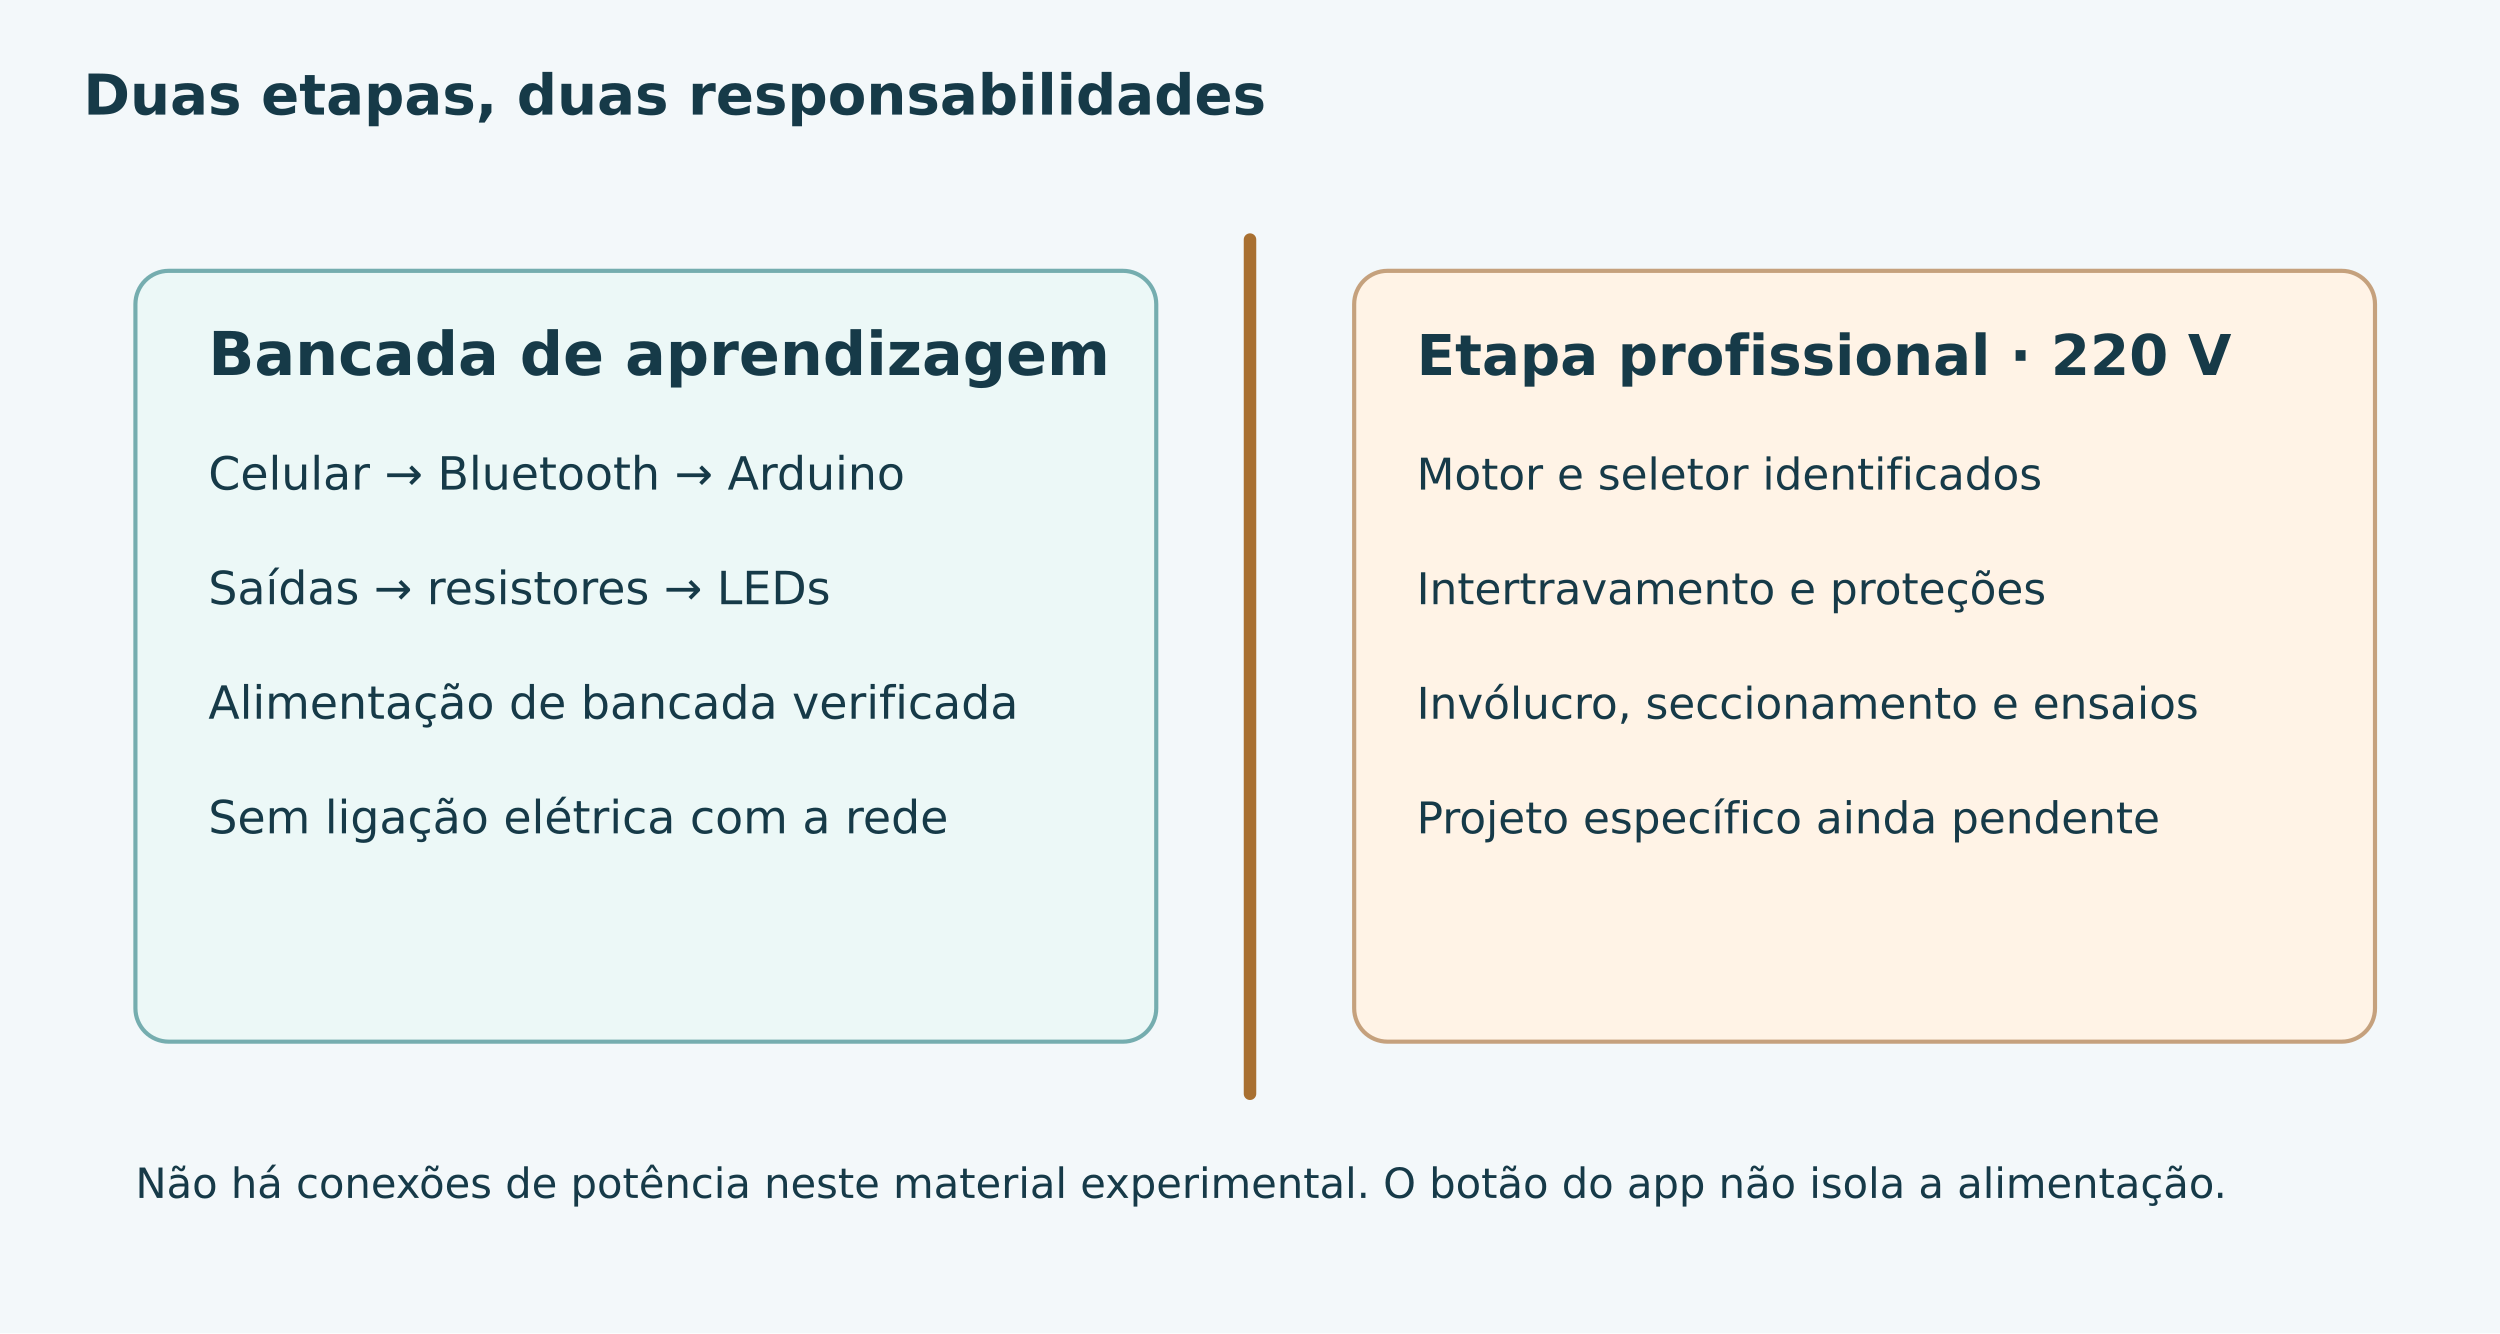
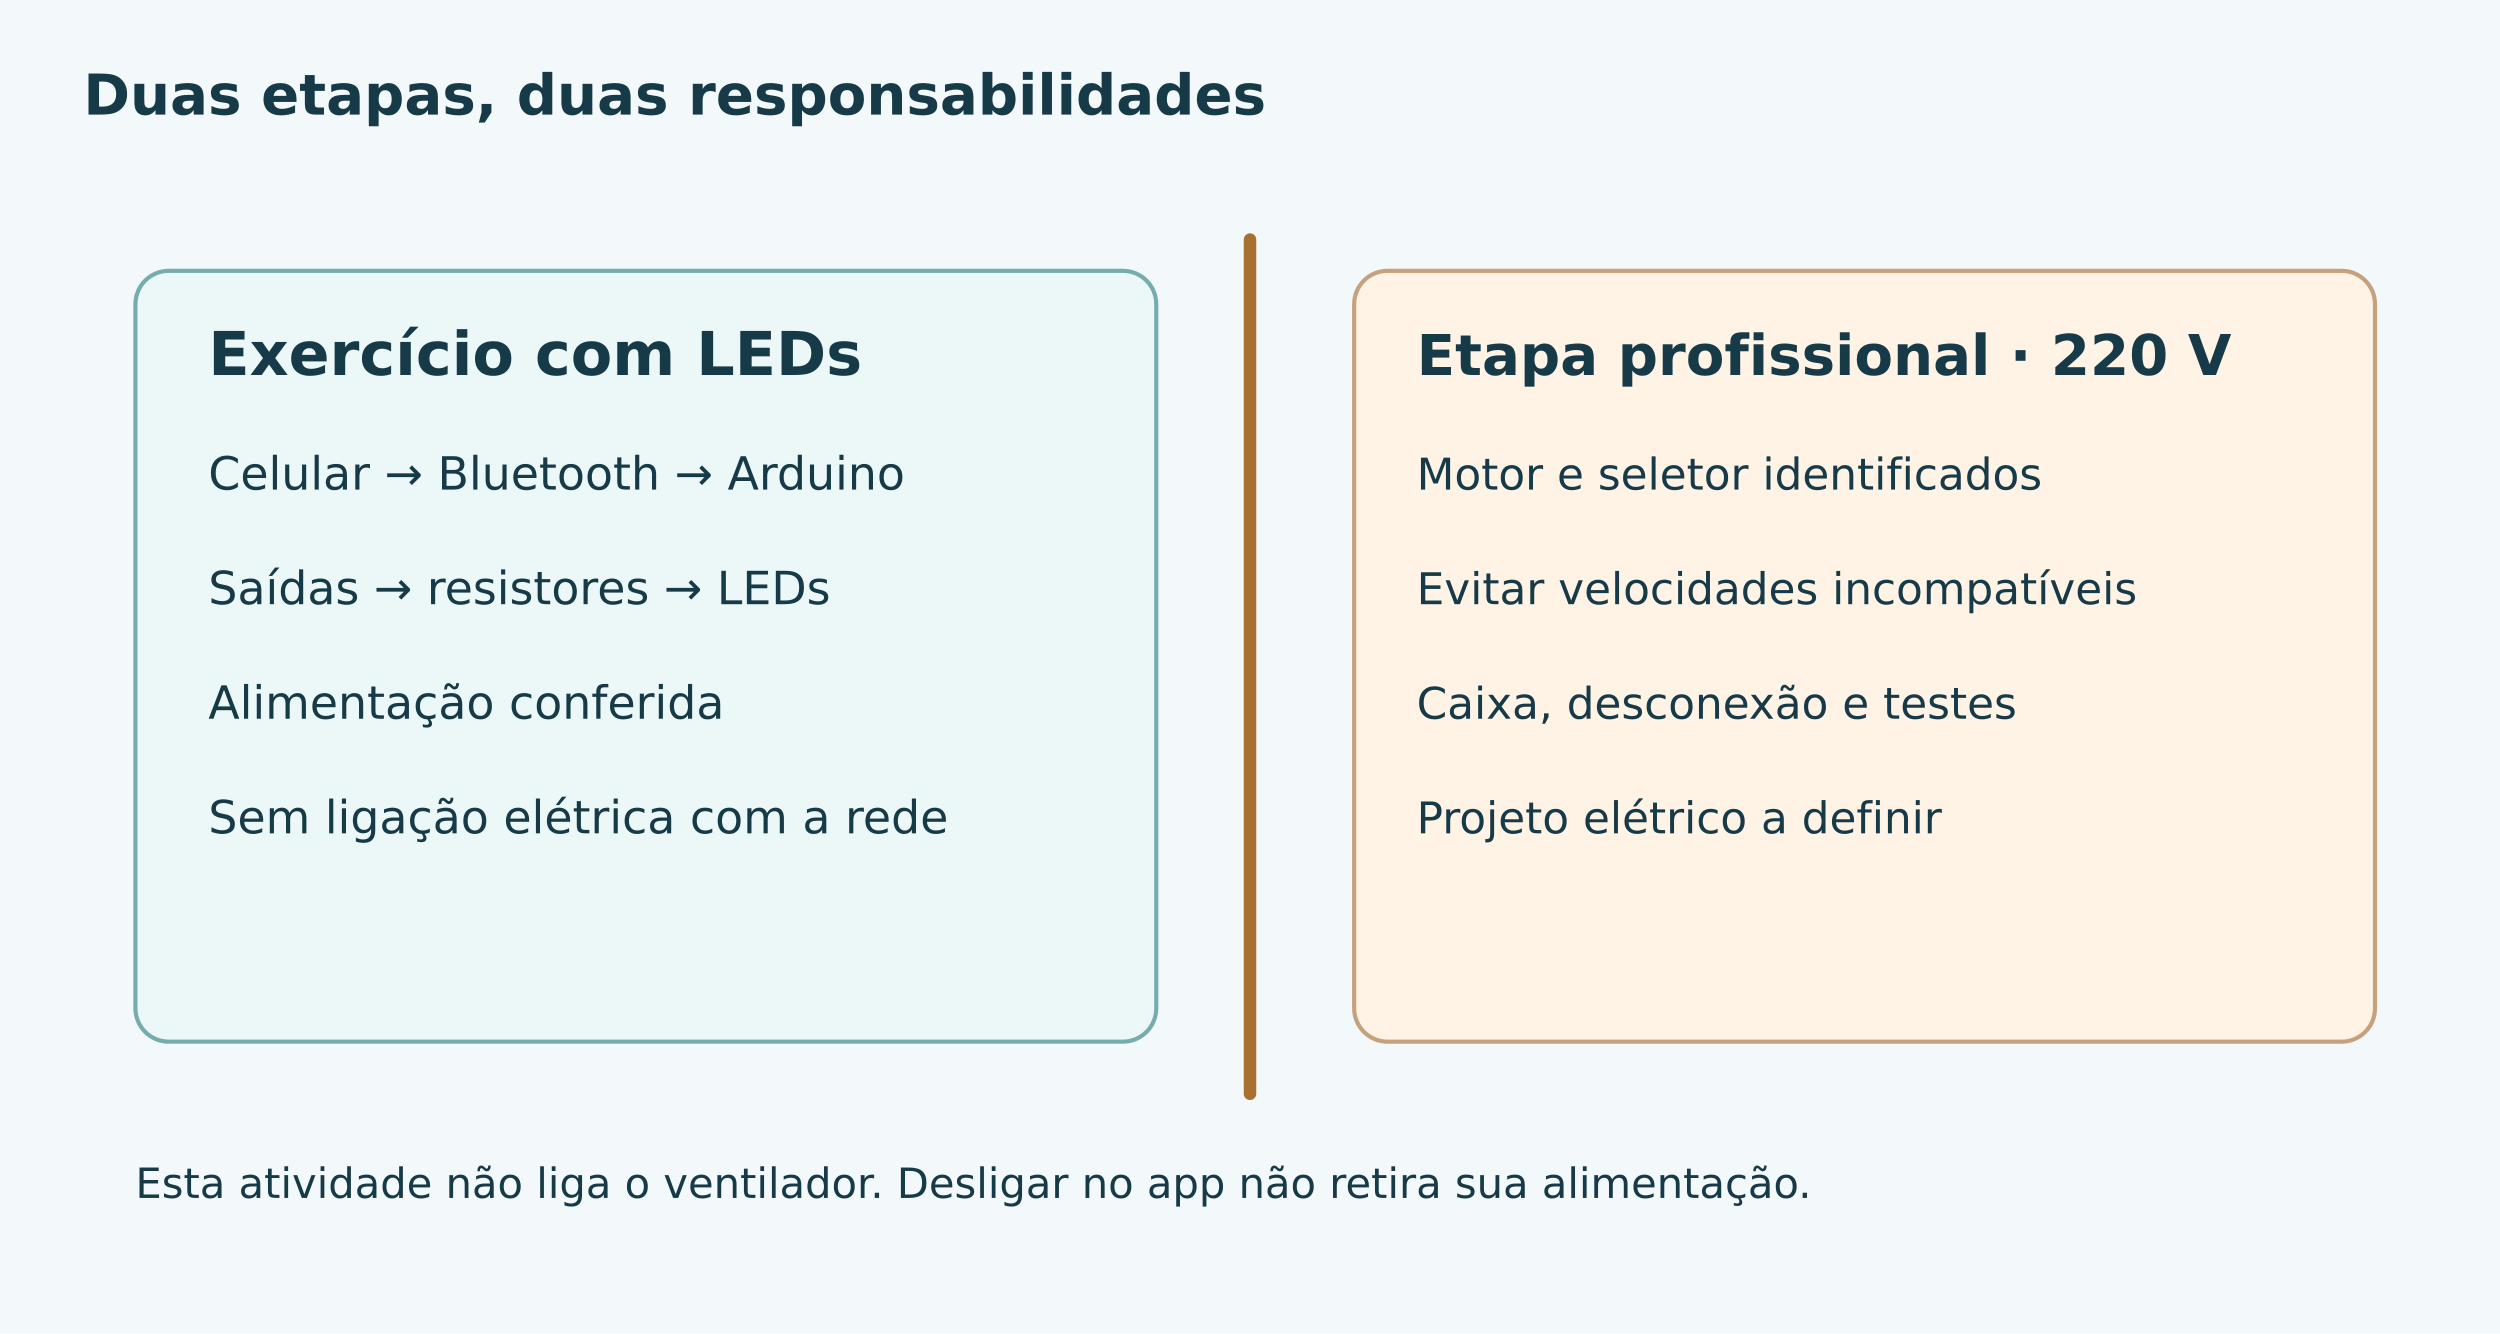
<svg xmlns="http://www.w3.org/2000/svg" width="1200" height="640" viewBox="0 0 1200 640" role="img" aria-labelledby="title desc">
  <defs>
    <linearGradient id="board" x2="1" y2="1">
      <stop stop-color="#0c8599" />
      <stop offset="1" stop-color="#07505e" />
    </linearGradient>
  </defs>
  <rect width="1200" height="640" fill="#f3f8fa" />
  <g font-family="DejaVu Sans,Arial,sans-serif">
    <text x="40" y="55" fill="#163a48" font-size="27" font-weight="700">Duas etapas, duas responsabilidades</text>
    <rect x="65" y="130" width="490" height="370" rx="16" fill="#ecf8f7" stroke="#75adaf" stroke-width="2" />
-     <text x="100" y="180" fill="#163a48" font-size="29" font-weight="700">Bancada de aprendizagem</text>
+     <text x="100" y="180" fill="#163a48" font-size="29" font-weight="700">Exercício com LEDs</text>
    <text x="100" y="235" fill="#163a48" font-size="22" font-weight="400">Celular → Bluetooth → Arduino</text>
    <text x="100" y="290" fill="#163a48" font-size="22" font-weight="400">Saídas → resistores → LEDs</text>
-     <text x="100" y="345" fill="#163a48" font-size="22" font-weight="400">Alimentação de bancada verificada</text>
+     <text x="100" y="345" fill="#163a48" font-size="22" font-weight="400">Alimentação conferida</text>
    <text x="100" y="400" fill="#163a48" font-size="22" font-weight="400">Sem ligação elétrica com a rede</text>
    <rect x="650" y="130" width="490" height="370" rx="16" fill="#fff3e6" stroke="#c5a17d" stroke-width="2" />
    <text x="680" y="180" fill="#163a48" font-size="27" font-weight="700">Etapa profissional · 220 V</text>
    <text x="680" y="235" fill="#163a48" font-size="21" font-weight="400">Motor e seletor identificados</text>
-     <text x="680" y="290" fill="#163a48" font-size="21" font-weight="400">Intertravamento e proteções</text>
-     <text x="680" y="345" fill="#163a48" font-size="21" font-weight="400">Invólucro, seccionamento e ensaios</text>
-     <text x="680" y="400" fill="#163a48" font-size="21" font-weight="400">Projeto específico ainda pendente</text>
+     <text x="680" y="290" fill="#163a48" font-size="21" font-weight="400">Evitar velocidades incompatíveis</text>
+     <text x="680" y="345" fill="#163a48" font-size="21" font-weight="400">Caixa, desconexão e testes</text>
+     <text x="680" y="400" fill="#163a48" font-size="21" font-weight="400">Projeto elétrico a definir</text>
    <path d="M600,115 L600,525" fill="none" stroke="#a87031" stroke-width="6" stroke-linecap="round" />
-     <text x="65" y="575" fill="#163a48" font-size="20" font-weight="400">Não há conexões de potência neste material experimental. O botão do app não isola a alimentação.</text>
+     <text x="65" y="575" fill="#163a48" font-size="20" font-weight="400">Esta atividade não liga o ventilador. Desligar no app não retira sua alimentação.</text>
  </g>
</svg>
